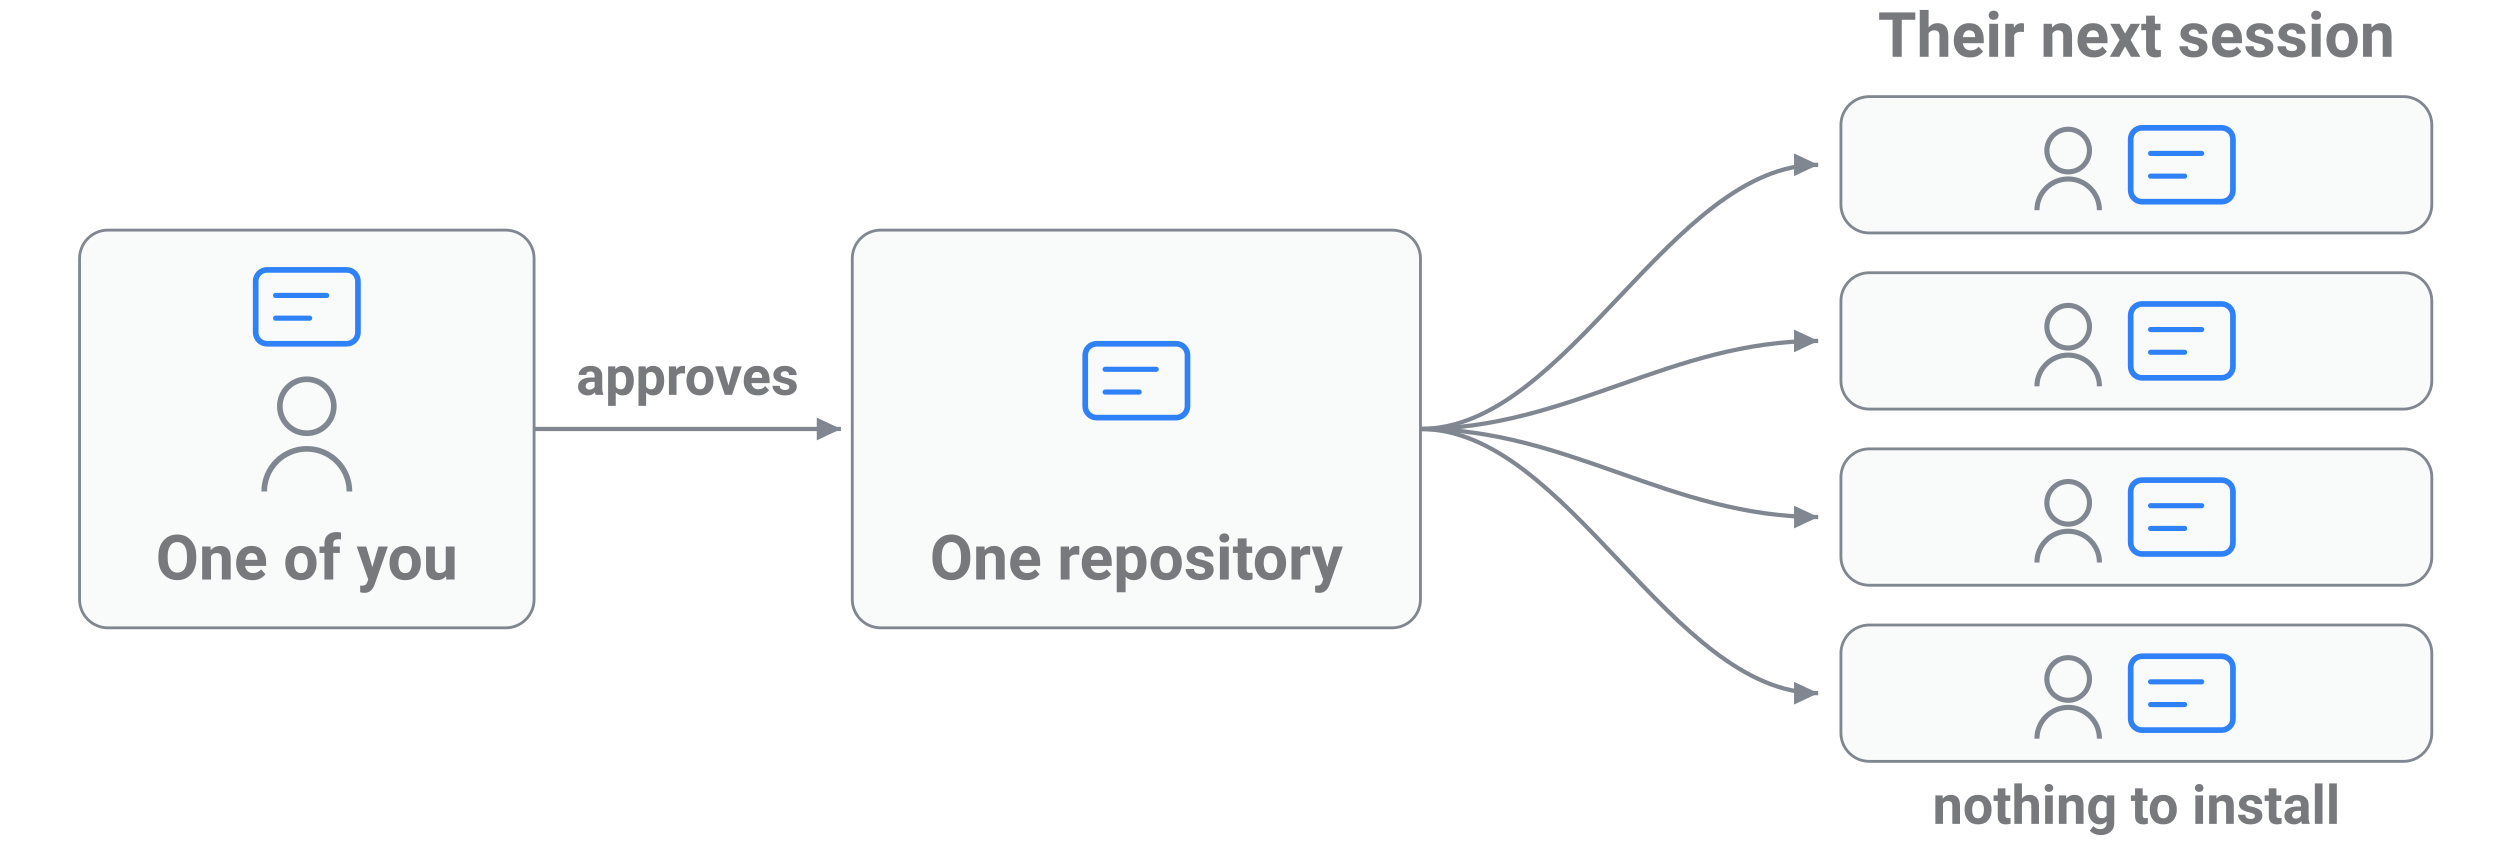
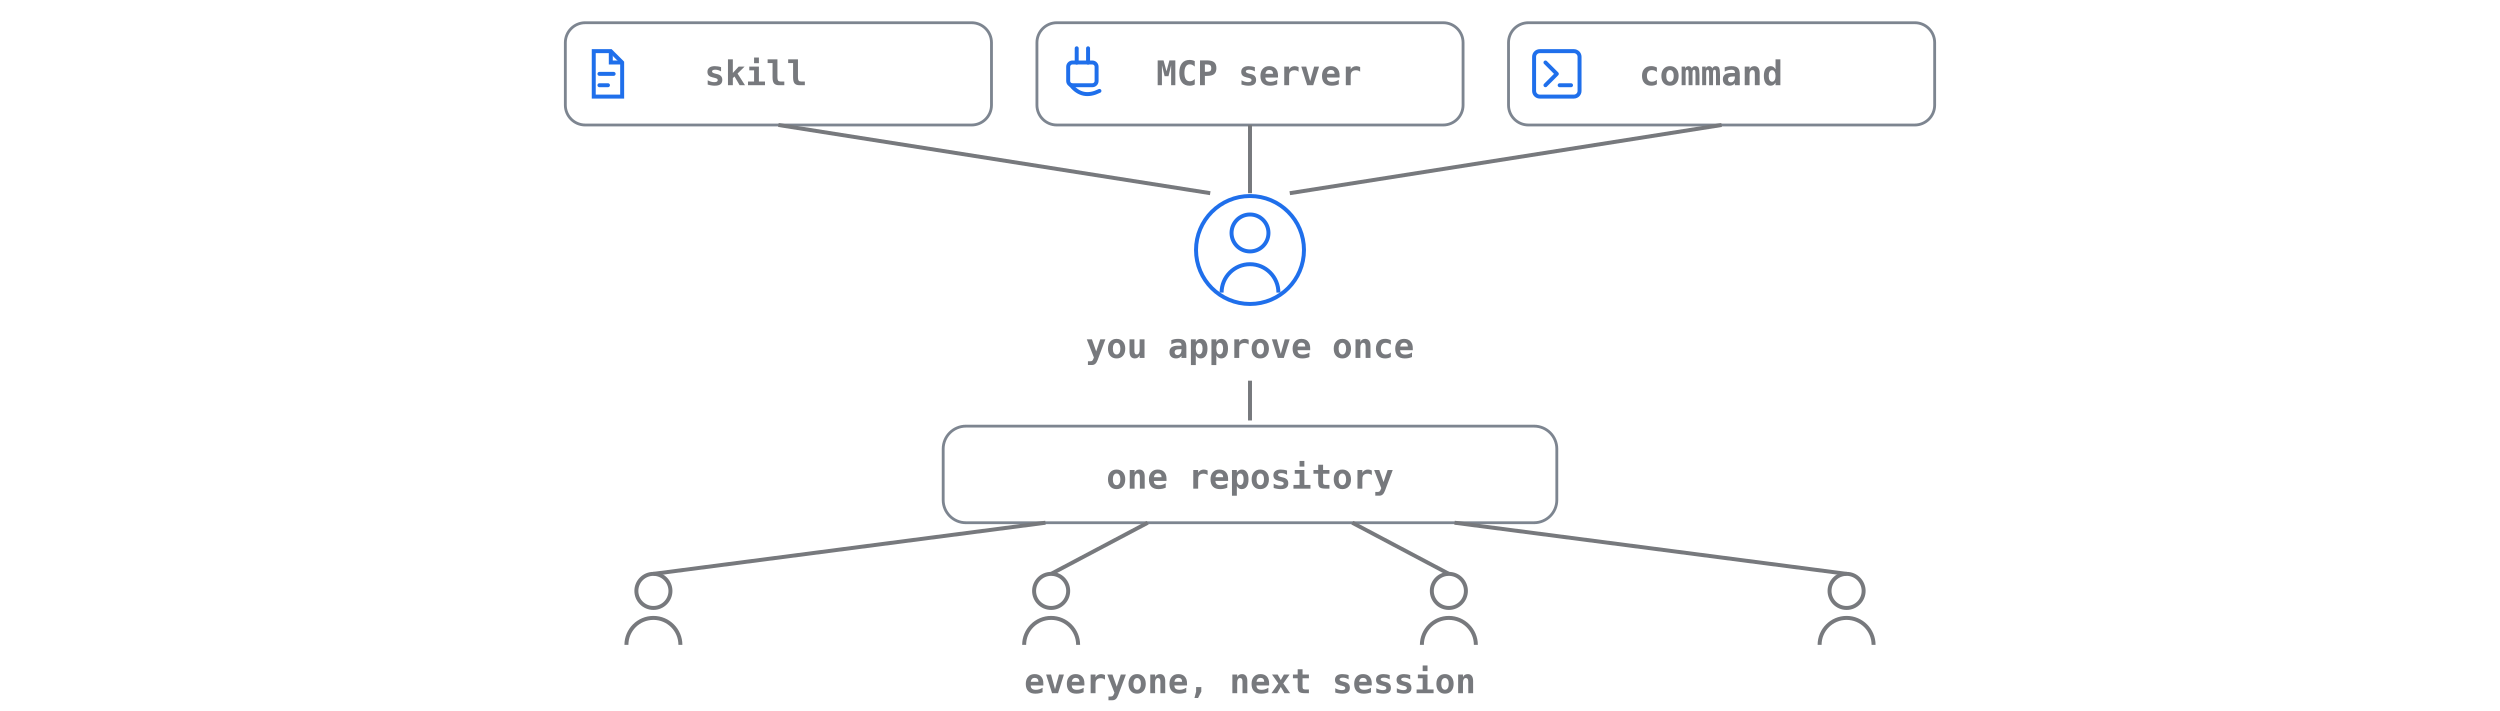
- <svg xmlns="http://www.w3.org/2000/svg" viewBox="0 0 880 300" width="880" height="300" role="img" aria-labelledby="t d" font-family="ui-sans-serif, -apple-system, BlinkMacSystemFont, 'Segoe UI', Roboto, 'Helvetica Neue', Arial, sans-serif">
-   <defs>
-     <marker id="ar" markerWidth="9" markerHeight="9" refX="8.5" refY="4.5" orient="auto" markerUnits="userSpaceOnUse">
-       <path d="M0 0.5 L8.5 4.5 L0 8.5 Z" fill="#818790" />
-     </marker>
-   </defs>
-   <rect x="28" y="81" width="160" height="140" rx="10" fill="#8b949e" fill-opacity=".05" stroke="#818790" />
-   <rect x="90" y="95" width="36" height="26" rx="4" fill="none" stroke="#2f81f7" stroke-width="2" />
-   <path d="M97 104 h18 M97 112 h12" stroke="#2f81f7" stroke-width="1.8" stroke-linecap="round" />
-   <circle cx="108" cy="143" r="9.5" fill="none" stroke="#818790" stroke-width="2" />
-   <path d="M93 173 a15 15 0 0 1 30 0" fill="none" stroke="#818790" stroke-width="2" />
-   <text x="108" y="204" font-size="22" font-weight="700" text-anchor="middle" fill="#77797d">One of you</text>
-   <path d="M188 151 H296" fill="none" stroke="#818790" stroke-width="1.5" marker-end="url(#ar)" />
-   <text x="242" y="139" font-size="19" font-weight="700" text-anchor="middle" fill="#77797d">approves</text>
-   <rect x="300" y="81" width="200" height="140" rx="10" fill="#8b949e" fill-opacity=".05" stroke="#818790" />
-   <rect x="382" y="121" width="36" height="26" rx="4" fill="none" stroke="#2f81f7" stroke-width="2" />
-   <path d="M389 130 h18 M389 138 h12" stroke="#2f81f7" stroke-width="1.8" stroke-linecap="round" />
-   <text x="400" y="204" font-size="22" font-weight="700" text-anchor="middle" fill="#77797d">One repository</text>
-   <path d="M500 151 C 552 151 588 58 640 58" fill="none" stroke="#818790" stroke-width="1.5" marker-end="url(#ar)" />
-   <path d="M500 151 C 552 151 588 120 640 120" fill="none" stroke="#818790" stroke-width="1.5" marker-end="url(#ar)" />
-   <path d="M500 151 C 552 151 588 182 640 182" fill="none" stroke="#818790" stroke-width="1.5" marker-end="url(#ar)" />
-   <path d="M500 151 C 552 151 588 244 640 244" fill="none" stroke="#818790" stroke-width="1.5" marker-end="url(#ar)" />
-   <text x="752" y="20" font-size="22" font-weight="700" text-anchor="middle" fill="#77797d">Their next session</text>
-   <rect x="648" y="34" width="208" height="48" rx="10" fill="#8b949e" fill-opacity=".05" stroke="#818790" />
-   <circle cx="728" cy="53" r="7.5" fill="none" stroke="#818790" stroke-width="1.8" />
-   <path d="M717 74 a11 11 0 0 1 22 0" fill="none" stroke="#818790" stroke-width="1.8" />
-   <rect x="750" y="45" width="36" height="26" rx="4" fill="none" stroke="#2f81f7" stroke-width="2" />
-   <path d="M757 54 h18 M757 62 h12" stroke="#2f81f7" stroke-width="1.8" stroke-linecap="round" />
-   <rect x="648" y="96" width="208" height="48" rx="10" fill="#8b949e" fill-opacity=".05" stroke="#818790" />
-   <circle cx="728" cy="115" r="7.5" fill="none" stroke="#818790" stroke-width="1.8" />
-   <path d="M717 136 a11 11 0 0 1 22 0" fill="none" stroke="#818790" stroke-width="1.8" />
-   <rect x="750" y="107" width="36" height="26" rx="4" fill="none" stroke="#2f81f7" stroke-width="2" />
-   <path d="M757 116 h18 M757 124 h12" stroke="#2f81f7" stroke-width="1.8" stroke-linecap="round" />
-   <rect x="648" y="158" width="208" height="48" rx="10" fill="#8b949e" fill-opacity=".05" stroke="#818790" />
-   <circle cx="728" cy="177" r="7.5" fill="none" stroke="#818790" stroke-width="1.8" />
-   <path d="M717 198 a11 11 0 0 1 22 0" fill="none" stroke="#818790" stroke-width="1.8" />
-   <rect x="750" y="169" width="36" height="26" rx="4" fill="none" stroke="#2f81f7" stroke-width="2" />
-   <path d="M757 178 h18 M757 186 h12" stroke="#2f81f7" stroke-width="1.8" stroke-linecap="round" />
-   <rect x="648" y="220" width="208" height="48" rx="10" fill="#8b949e" fill-opacity=".05" stroke="#818790" />
-   <circle cx="728" cy="239" r="7.5" fill="none" stroke="#818790" stroke-width="1.8" />
-   <path d="M717 260 a11 11 0 0 1 22 0" fill="none" stroke="#818790" stroke-width="1.8" />
-   <rect x="750" y="231" width="36" height="26" rx="4" fill="none" stroke="#2f81f7" stroke-width="2" />
-   <path d="M757 240 h18 M757 248 h12" stroke="#2f81f7" stroke-width="1.8" stroke-linecap="round" />
-   <text x="752" y="290" font-size="19" font-weight="700" text-anchor="middle" fill="#77797d">nothing to install</text>
+ <svg xmlns="http://www.w3.org/2000/svg" viewBox="0 0 880 250" width="880" height="250" role="img" aria-labelledby="t d" font-family="ui-monospace, SFMono-Regular, Menlo, Consolas, monospace">
+   <rect x="199" y="8" width="150" height="36" rx="7" fill="none" stroke="#7d8590" />
+   <path d="M209 18 H215 L219 22 V34 H209 Z" fill="none" stroke="#1f6feb" stroke-width="1.4" />
+   <path d="M215 18 V22 H219" fill="none" stroke="#1f6feb" stroke-width="1.4" />
+   <path d="M211 26 H216 M211 30 H214" fill="none" stroke="#1f6feb" stroke-width="1.4" stroke-linecap="round" />
+   <text x="248" y="30" font-size="12" font-weight="600" fill="#77797d">skill</text>
+   <rect x="365" y="8" width="150" height="36" rx="7" fill="none" stroke="#7d8590" />
+   <path d="M379 22 V17 M383 22 V17" fill="none" stroke="#1f6feb" stroke-width="1.4" stroke-linecap="round" />
+   <rect x="376" y="22" width="10" height="8" rx="1.5" fill="none" stroke="#1f6feb" stroke-width="1.4" />
+   <path d="M377 30 Q 381 35 387 32" fill="none" stroke="#1f6feb" stroke-width="1.4" stroke-linecap="round" />
+   <text x="407" y="30" font-size="12" font-weight="600" fill="#77797d">MCP server</text>
+   <rect x="531" y="8" width="150" height="36" rx="7" fill="none" stroke="#7d8590" />
+   <rect x="540" y="18" width="16" height="16" rx="2" fill="none" stroke="#1f6feb" stroke-width="1.4" />
+   <path d="M544 22 L548 26 L544 30" fill="none" stroke="#1f6feb" stroke-width="1.4" stroke-linecap="round" stroke-linejoin="round" />
+   <path d="M549 30 H553" fill="none" stroke="#1f6feb" stroke-width="1.4" stroke-linecap="round" />
+   <text x="577" y="30" font-size="12" font-weight="600" fill="#77797d">command</text>
+   <path d="M274 44 L426 68" fill="none" stroke="#77797d" stroke-width="1.4" />
+   <path d="M440 44 L440 68" fill="none" stroke="#77797d" stroke-width="1.4" />
+   <path d="M606 44 L454 68" fill="none" stroke="#77797d" stroke-width="1.4" />
+   <circle cx="440" cy="88" r="19" fill="none" stroke="#1f6feb" stroke-width="1.4" />
+   <circle cx="440" cy="82" r="6.5" fill="none" stroke="#1f6feb" stroke-width="1.4" />
+   <path d="M430 103 a10 10 0 0 1 20 0" fill="none" stroke="#1f6feb" stroke-width="1.4" />
+   <text x="440" y="126" font-size="12" font-weight="700" text-anchor="middle" fill="#77797d">you approve once</text>
+   <path d="M440 134 V148" fill="none" stroke="#77797d" stroke-width="1.4" />
+   <rect x="332" y="150" width="216" height="34" rx="8" fill="none" stroke="#7d8590" />
+   <text x="440" y="172" font-size="12" font-weight="700" text-anchor="middle" fill="#77797d">one repository</text>
+   <path d="M368 184 L230 202" fill="none" stroke="#77797d" stroke-width="1.4" />
+   <path d="M404 184 L370 202" fill="none" stroke="#77797d" stroke-width="1.4" />
+   <path d="M476 184 L510 202" fill="none" stroke="#77797d" stroke-width="1.4" />
+   <path d="M512 184 L650 202" fill="none" stroke="#77797d" stroke-width="1.4" />
+   <circle cx="230" cy="208" r="6" fill="none" stroke="#77797d" stroke-width="1.4" />
+   <path d="M220.5 227 a9.5 9.5 0 0 1 19 0" fill="none" stroke="#77797d" stroke-width="1.4" />
+   <circle cx="370" cy="208" r="6" fill="none" stroke="#77797d" stroke-width="1.4" />
+   <path d="M360.5 227 a9.5 9.5 0 0 1 19 0" fill="none" stroke="#77797d" stroke-width="1.4" />
+   <circle cx="510" cy="208" r="6" fill="none" stroke="#77797d" stroke-width="1.4" />
+   <path d="M500.5 227 a9.5 9.5 0 0 1 19 0" fill="none" stroke="#77797d" stroke-width="1.4" />
+   <circle cx="650" cy="208" r="6" fill="none" stroke="#77797d" stroke-width="1.4" />
+   <path d="M640.5 227 a9.5 9.5 0 0 1 19 0" fill="none" stroke="#77797d" stroke-width="1.4" />
+   <text x="440" y="244" font-size="12" font-weight="700" text-anchor="middle" fill="#77797d">everyone, next session</text>
</svg>
